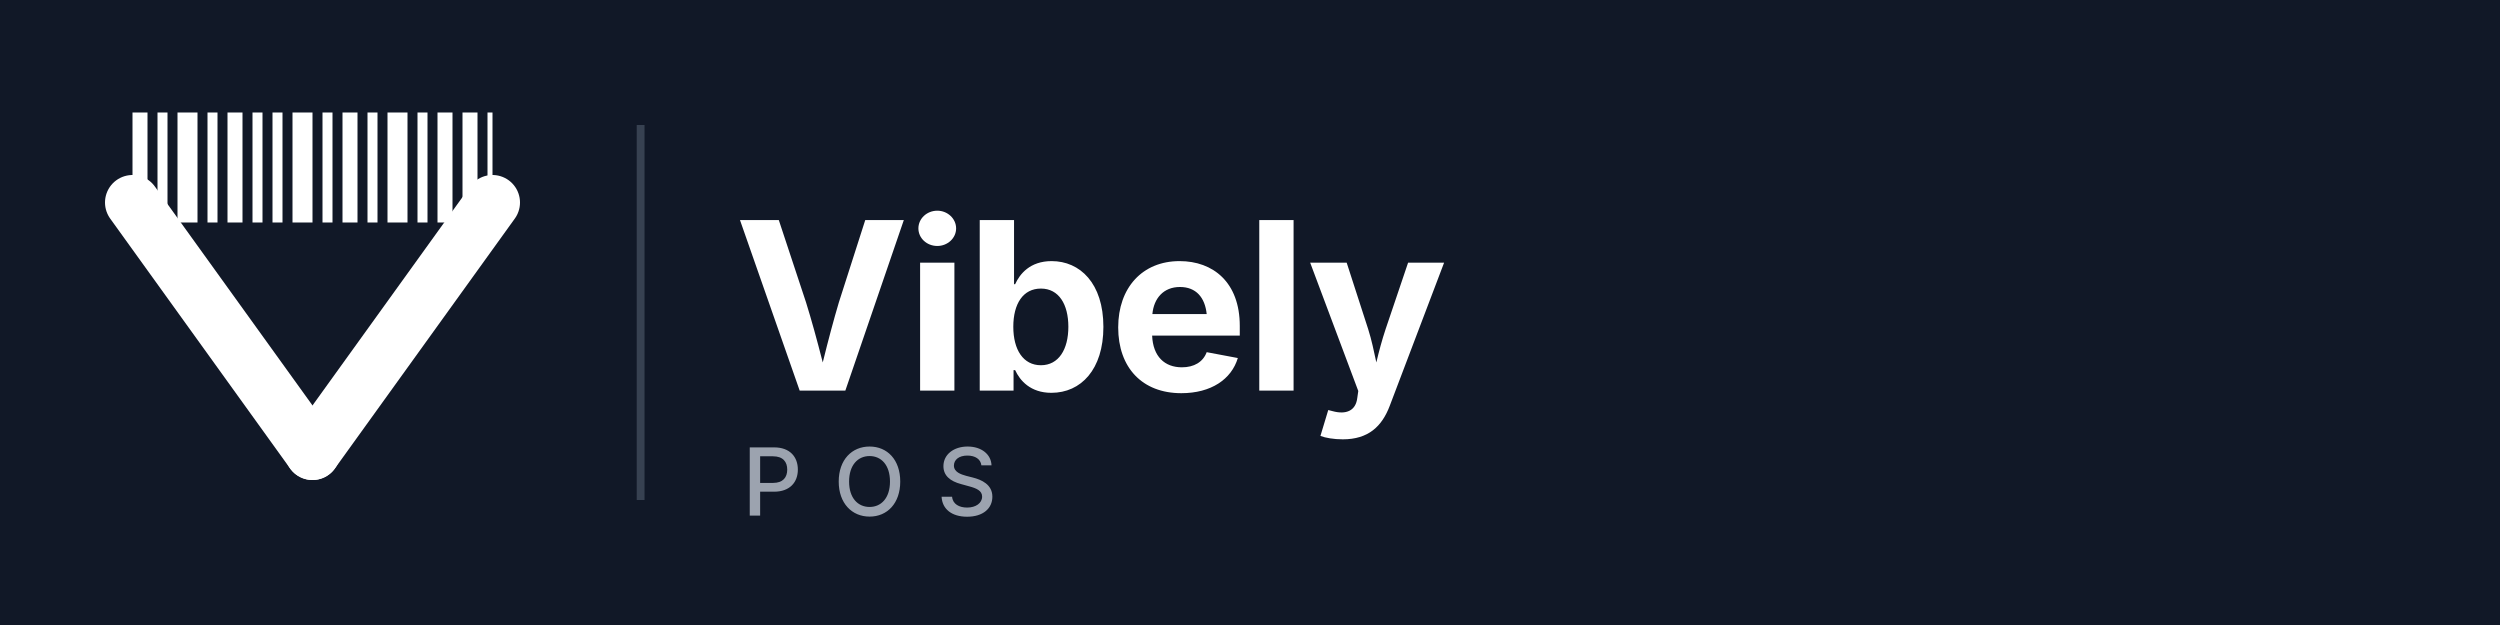
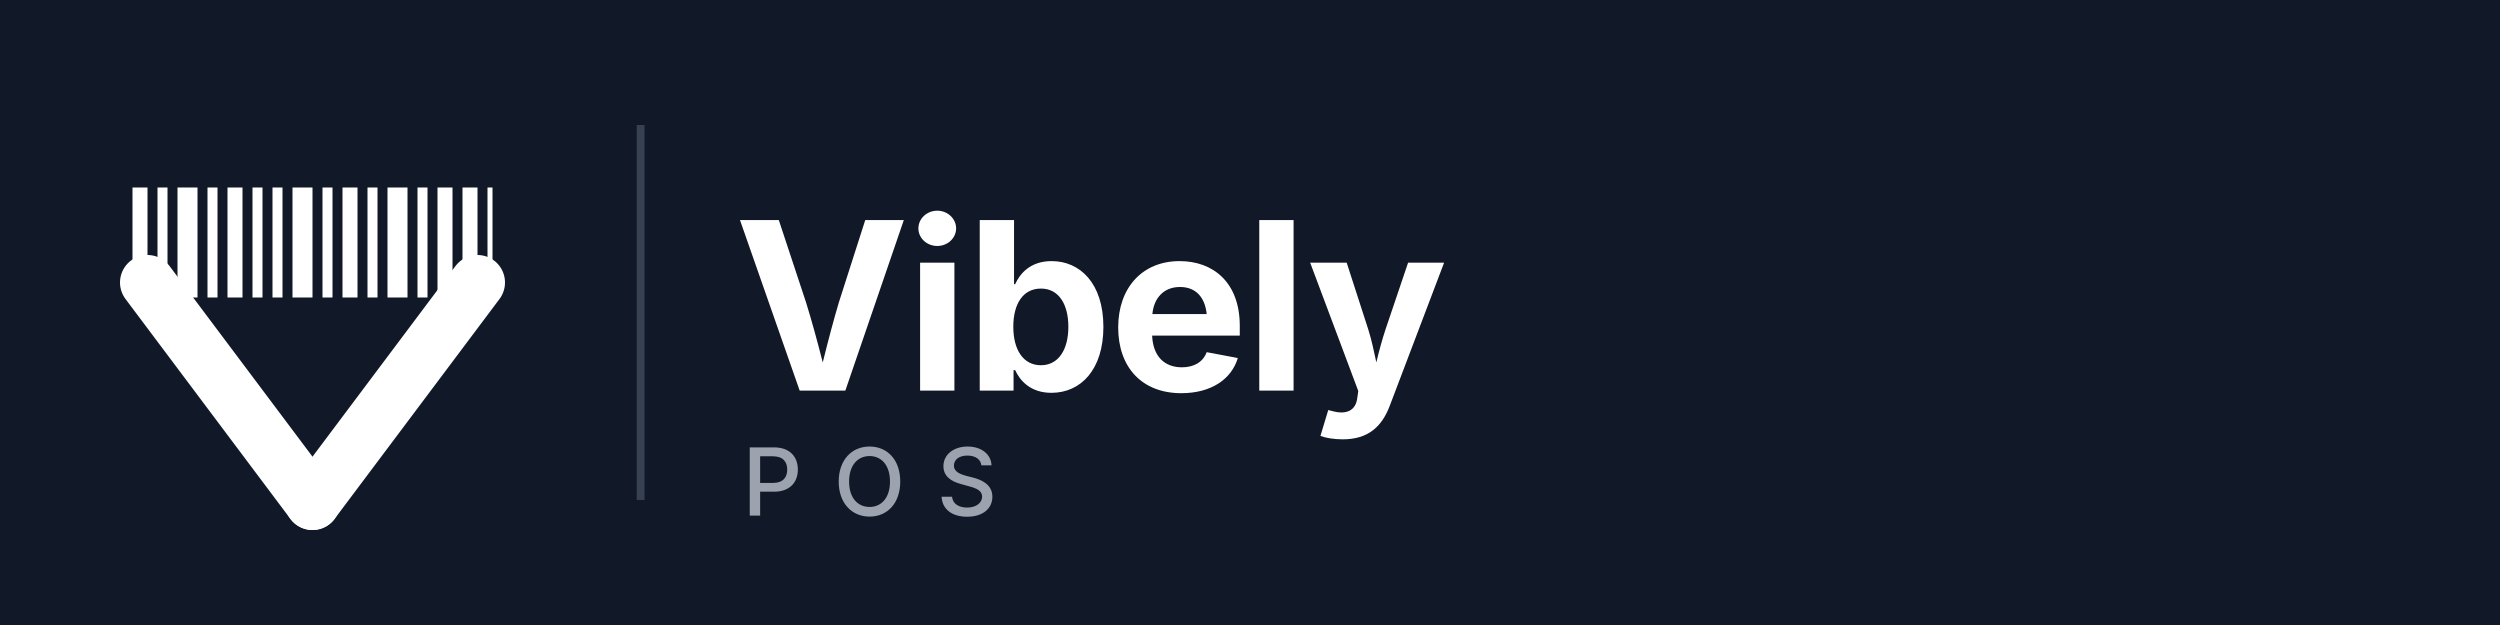
<svg xmlns="http://www.w3.org/2000/svg" viewBox="0 0 320 80">
  <rect width="320" height="80" fill="#111827" />
  <g transform="translate(8, 8) scale(0.64)">
-     <line x1="14" y1="28" x2="50" y2="78" stroke="white" stroke-width="11" stroke-linecap="round" />
-     <line x1="86" y1="28" x2="50" y2="78" stroke="white" stroke-width="11" stroke-linecap="round" />
-     <rect x="14" y="10" width="3" height="22" fill="white" />
-     <rect x="19" y="10" width="2" height="22" fill="white" />
-     <rect x="23" y="10" width="4" height="22" fill="white" />
-     <rect x="29" y="10" width="2" height="22" fill="white" />
-     <rect x="33" y="10" width="3" height="22" fill="white" />
-     <rect x="38" y="10" width="2" height="22" fill="white" />
-     <rect x="42" y="10" width="2" height="22" fill="white" />
-     <rect x="46" y="10" width="4" height="22" fill="white" />
-     <rect x="52" y="10" width="2" height="22" fill="white" />
-     <rect x="56" y="10" width="3" height="22" fill="white" />
-     <rect x="61" y="10" width="2" height="22" fill="white" />
-     <rect x="65" y="10" width="4" height="22" fill="white" />
-     <rect x="71" y="10" width="2" height="22" fill="white" />
-     <rect x="75" y="10" width="3" height="22" fill="white" />
-     <rect x="80" y="10" width="3" height="22" fill="white" />
-     <rect x="85" y="10" width="1" height="22" fill="white" />
+     <line x1="17" y1="44" x2="50" y2="88" stroke="white" stroke-width="11" stroke-linecap="round" />
+     <line x1="83" y1="44" x2="50" y2="88" stroke="white" stroke-width="11" stroke-linecap="round" />
+     <rect x="14" y="25" width="3" height="22" fill="white" />
+     <rect x="19" y="25" width="2" height="22" fill="white" />
+     <rect x="23" y="25" width="4" height="22" fill="white" />
+     <rect x="29" y="25" width="2" height="22" fill="white" />
+     <rect x="33" y="25" width="3" height="22" fill="white" />
+     <rect x="38" y="25" width="2" height="22" fill="white" />
+     <rect x="42" y="25" width="2" height="22" fill="white" />
+     <rect x="46" y="25" width="4" height="22" fill="white" />
+     <rect x="52" y="25" width="2" height="22" fill="white" />
+     <rect x="56" y="25" width="3" height="22" fill="white" />
+     <rect x="61" y="25" width="2" height="22" fill="white" />
+     <rect x="65" y="25" width="4" height="22" fill="white" />
+     <rect x="71" y="25" width="2" height="22" fill="white" />
+     <rect x="75" y="25" width="3" height="22" fill="white" />
+     <rect x="80" y="25" width="3" height="22" fill="white" />
+     <rect x="85" y="25" width="1" height="22" fill="white" />
  </g>
  <line x1="82" y1="16" x2="82" y2="64" stroke="#374151" stroke-width="1" />
  <text x="94" y="50" font-family="'Inter', 'Helvetica Neue', Arial, sans-serif" font-size="30" font-weight="700" letter-spacing="-0.5" fill="white">Vibely</text>
  <text x="95" y="66" font-family="'Inter', 'Helvetica Neue', Arial, sans-serif" font-size="12" font-weight="500" letter-spacing="4" fill="#9CA3AF">POS</text>
</svg>
